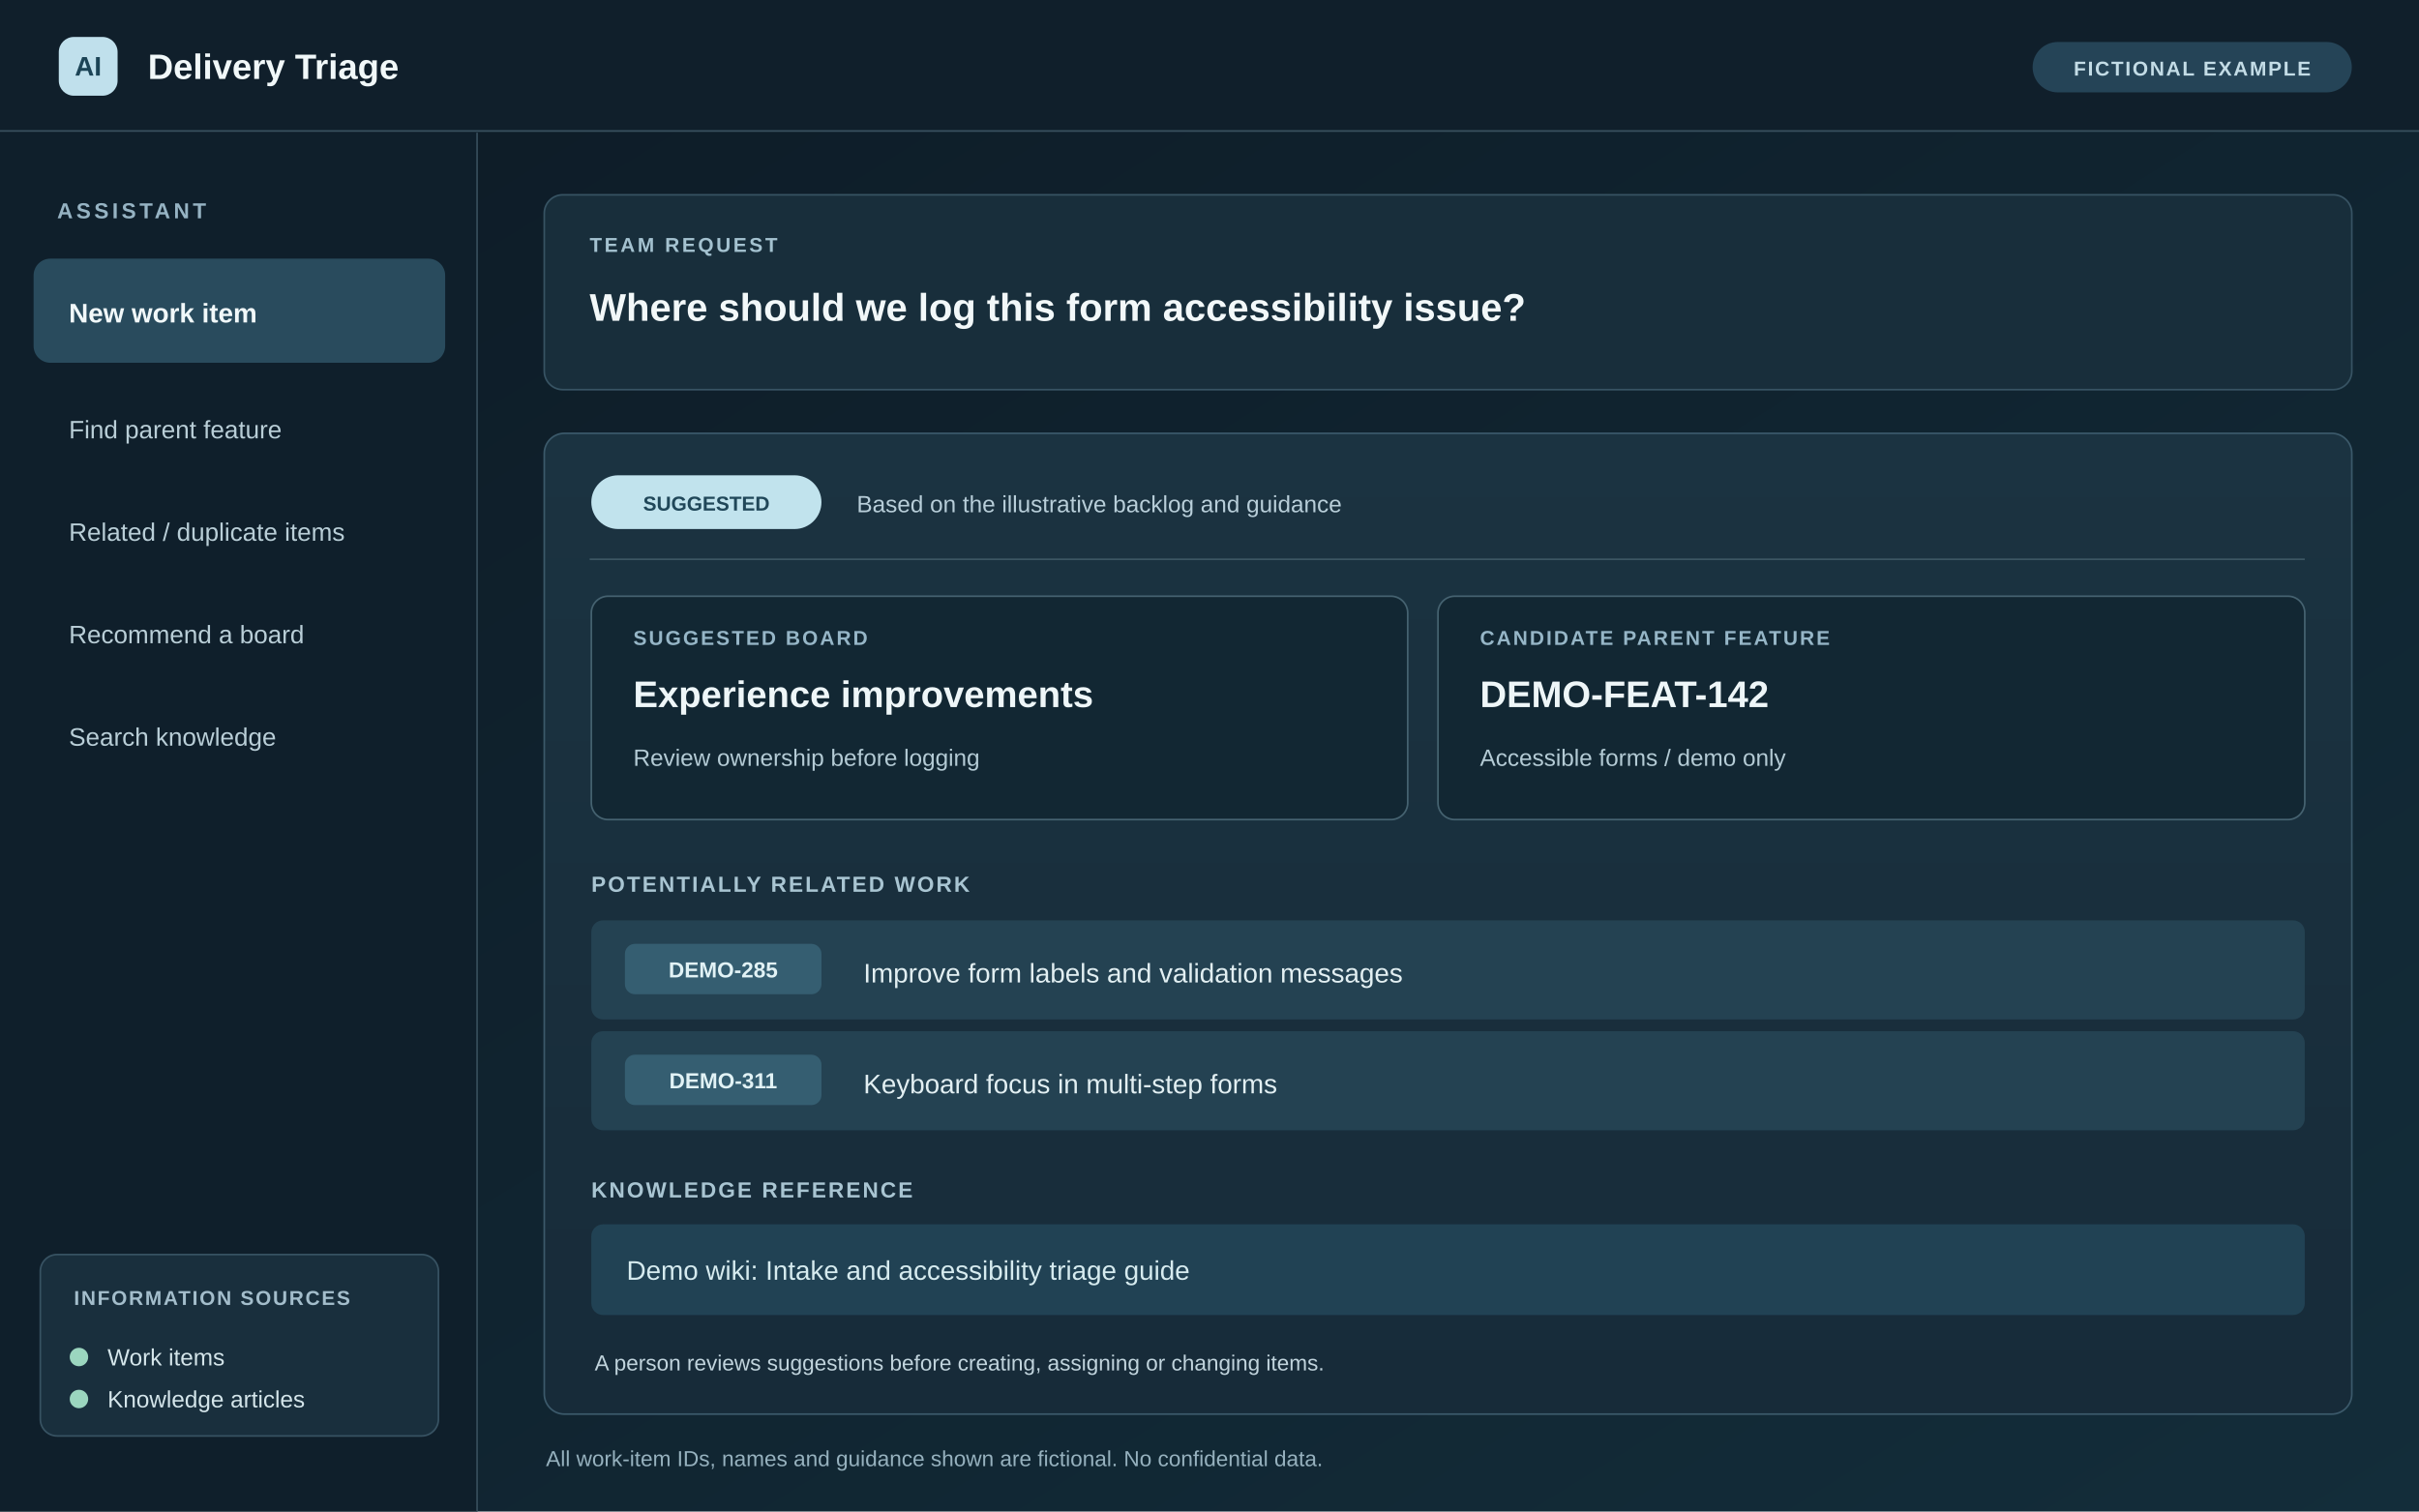
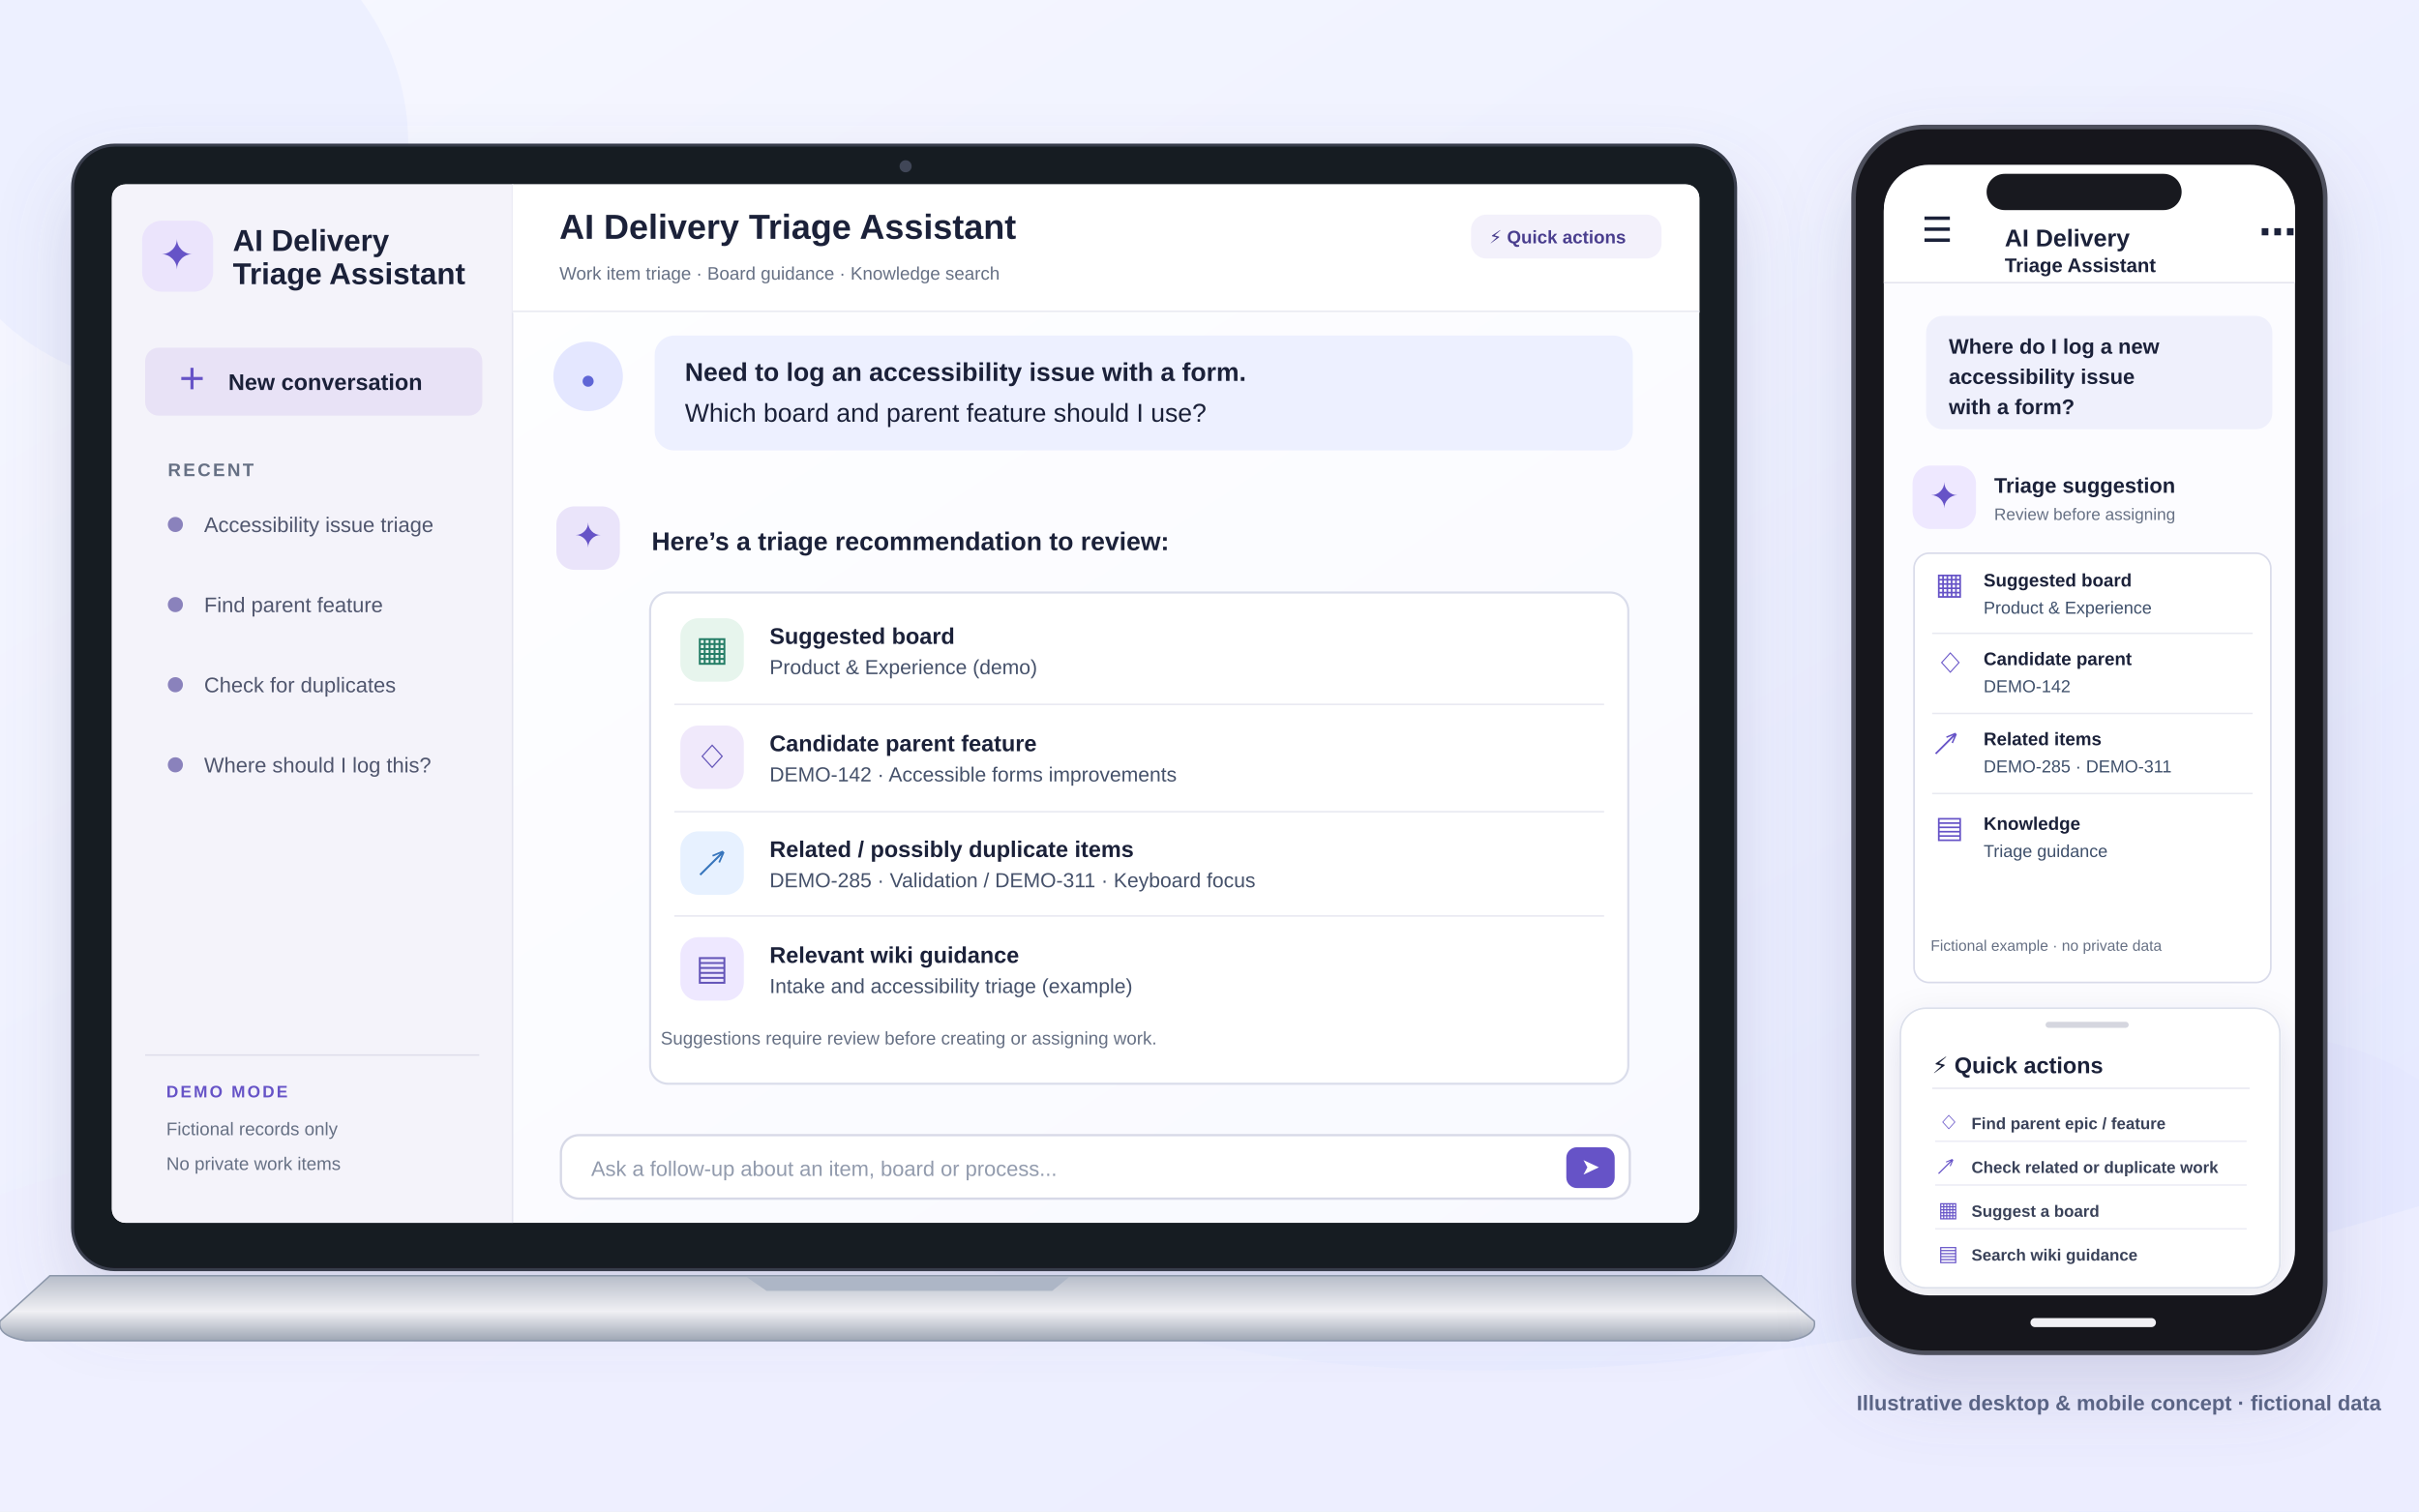
- <svg xmlns="http://www.w3.org/2000/svg" viewBox="0 0 1440 900" role="img" aria-labelledby="title desc">
+ <svg xmlns="http://www.w3.org/2000/svg" viewBox="0 0 1600 1000" role="img" aria-labelledby="title desc">
  <defs>
-     <linearGradient id="bg" x1="0" y1="0" x2="1" y2="1">
-       <stop stop-color="#0d1a25" />
-       <stop offset="1" stop-color="#132d3a" />
+     <linearGradient id="background" x1="0" y1="0" x2="1" y2="1">
+       <stop stop-color="#f7f8ff" />
+       <stop offset="1" stop-color="#e4e8ff" />
    </linearGradient>
-     <linearGradient id="card" x1="0" y1="0" x2="0" y2="1">
-       <stop stop-color="#1b3341" />
-       <stop offset="1" stop-color="#172b39" />
+     <linearGradient id="screen" x1="0" y1="0" x2="1" y2="1">
+       <stop stop-color="#ffffff" />
+       <stop offset="1" stop-color="#f8f9ff" />
    </linearGradient>
+     <linearGradient id="laptopBase" x1="0" y1="0" x2="0" y2="1">
+       <stop stop-color="#b7bdc9" />
+       <stop offset=".55" stop-color="#f0f0f4" />
+       <stop offset="1" stop-color="#9ea6b4" />
+     </linearGradient>
+     <filter id="shadow" x="-20%" y="-30%" width="150%" height="180%">
+       <feDropShadow dx="0" dy="24" stdDeviation="24" flood-color="#6d739c" flood-opacity=".22" />
+     </filter>
+     <filter id="smallShadow" x="-20%" y="-30%" width="150%" height="180%">
+       <feDropShadow dx="0" dy="8" stdDeviation="12" flood-color="#30385f" flood-opacity=".11" />
+     </filter>
+     <clipPath id="laptopClip">
+       <rect x="74" y="122" width="1050" height="687" rx="9" />
+     </clipPath>
+     <clipPath id="phoneClip">
+       <rect x="1246" y="110" width="272" height="748" rx="30" />
+     </clipPath>
  </defs>
-   <rect width="1440" height="900" fill="url(#bg)" />
-   <rect x="0" y="0" width="1440" height="78" fill="#101f2b" />
-   <path d="M0 78H1440" stroke="#39515f" />
-   <rect x="35" y="22" width="35" height="35" rx="9" fill="#c0e0ec" />
-   <text x="52.5" y="45" font-size="16" font-weight="700" font-family="Arial,sans-serif" fill="#1c4456" text-anchor="middle">AI</text>
-   <text x="88" y="47" font-size="21" font-weight="700" font-family="Arial,sans-serif" fill="#f1f8f9">Delivery Triage</text>
-   <rect x="1210" y="25" width="190" height="30" rx="15" fill="#254457" />
-   <text x="1305" y="45" font-size="12" font-weight="700" letter-spacing="1" font-family="Arial,sans-serif" fill="#c3dce6" text-anchor="middle">FICTIONAL EXAMPLE</text>
-   <rect x="0" y="79" width="284" height="821" fill="#0f1f2b" />
-   <path d="M284 79V900" stroke="#354c5a" />
-   <text x="34" y="130" font-size="13" font-family="Arial,sans-serif" font-weight="700" fill="#96b3c3" letter-spacing="2">ASSISTANT</text>
-   <rect x="20" y="154" width="245" height="62" rx="10" fill="#294b5d" />
-   <text x="41" y="192" font-size="16" font-weight="700" font-family="Arial,sans-serif" fill="#f1f8f9">New work item</text>
-   <text x="41" y="261" font-size="15" font-family="Arial,sans-serif" fill="#b9ced7">Find parent feature</text>
-   <text x="41" y="322" font-size="15" font-family="Arial,sans-serif" fill="#b9ced7">Related / duplicate items</text>
-   <text x="41" y="383" font-size="15" font-family="Arial,sans-serif" fill="#b9ced7">Recommend a board</text>
-   <text x="41" y="444" font-size="15" font-family="Arial,sans-serif" fill="#b9ced7">Search knowledge</text>
-   <rect x="24" y="747" width="237" height="108" rx="10" fill="#192f3d" stroke="#375262" />
-   <text x="44" y="777" font-family="Arial,sans-serif" font-size="12" letter-spacing="1" font-weight="700" fill="#a3bdcb">INFORMATION SOURCES</text>
-   <circle cx="47" cy="808" r="5.5" fill="#9bd6bf" />
-   <text x="64" y="813" font-family="Arial,sans-serif" font-size="14" fill="#d4e5ea">Work items</text>
-   <circle cx="47" cy="833" r="5.5" fill="#9bd6bf" />
-   <text x="64" y="838" font-family="Arial,sans-serif" font-size="14" fill="#d4e5ea">Knowledge articles</text>
-   <rect x="324" y="116" width="1076" height="116" rx="11" fill="#182e3b" stroke="#375363" />
-   <text x="351" y="150" font-family="Arial,sans-serif" font-size="12" font-weight="700" letter-spacing="1.5" fill="#a4c2d0">TEAM REQUEST</text>
-   <text x="351" y="191" font-family="Arial,sans-serif" font-size="23" font-weight="700" fill="#f2f8f9">Where should we log this form accessibility issue?</text>
-   <rect x="324" y="258" width="1076" height="584" rx="12" fill="url(#card)" stroke="#3b596a" />
-   <rect x="352" y="283" width="137" height="32" rx="16" fill="#c1e3ed" />
-   <text x="420.5" y="304" font-family="Arial,sans-serif" font-size="12" font-weight="700" fill="#204759" text-anchor="middle">SUGGESTED</text>
-   <text x="510" y="305" font-family="Arial,sans-serif" font-size="14" fill="#b8ced9">Based on the illustrative backlog and guidance</text>
-   <path d="M351 333H1372" stroke="#3b5562" />
-   <rect x="352" y="355" width="486" height="133" rx="10" fill="#122733" stroke="#456270" />
-   <text x="377" y="384" font-family="Arial,sans-serif" font-size="12" font-weight="700" letter-spacing="1.2" fill="#96b6c7">SUGGESTED BOARD</text>
-   <text x="377" y="421" font-family="Arial,sans-serif" font-size="22" font-weight="700" fill="#eef6f8">Experience improvements</text>
-   <text x="377" y="456" font-family="Arial,sans-serif" font-size="14" fill="#b4cbd5">Review ownership before logging</text>
-   <rect x="856" y="355" width="516" height="133" rx="10" fill="#122733" stroke="#456270" />
-   <text x="881" y="384" font-family="Arial,sans-serif" font-size="12" font-weight="700" letter-spacing="1.2" fill="#96b6c7">CANDIDATE PARENT FEATURE</text>
-   <text x="881" y="421" font-family="Arial,sans-serif" font-size="22" font-weight="700" fill="#eef6f8">DEMO-FEAT-142</text>
-   <text x="881" y="456" font-family="Arial,sans-serif" font-size="14" fill="#b4cbd5">Accessible forms / demo only</text>
-   <text x="352" y="531" font-family="Arial,sans-serif" font-size="13" font-weight="700" letter-spacing="1.2" fill="#a9c5d2">POTENTIALLY RELATED WORK</text>
-   <rect x="352" y="548" width="1020" height="59" rx="7" fill="#244252" />
-   <rect x="372" y="562" width="117" height="30" rx="6" fill="#355e71" />
-   <text x="430.5" y="582" font-family="Arial,sans-serif" font-size="13" font-weight="700" fill="#e1f2f5" text-anchor="middle">DEMO-285</text>
-   <text x="514" y="585" font-family="Arial,sans-serif" font-size="16" fill="#e2eff2">Improve form labels and validation messages</text>
-   <rect x="352" y="614" width="1020" height="59" rx="7" fill="#244252" />
-   <rect x="372" y="628" width="117" height="30" rx="6" fill="#355e71" />
-   <text x="430.5" y="648" font-family="Arial,sans-serif" font-size="13" font-weight="700" fill="#e1f2f5" text-anchor="middle">DEMO-311</text>
-   <text x="514" y="651" font-family="Arial,sans-serif" font-size="16" fill="#e2eff2">Keyboard focus in multi-step forms</text>
-   <text x="352" y="713" font-family="Arial,sans-serif" font-size="13" font-weight="700" letter-spacing="1.2" fill="#a9c5d2">KNOWLEDGE REFERENCE</text>
-   <rect x="352" y="729" width="1020" height="54" rx="7" fill="#214254" />
-   <text x="373" y="762" font-family="Arial,sans-serif" font-size="16" fill="#d6ebef">Demo wiki: Intake and accessibility triage guide</text>
-   <text x="354" y="816" font-family="Arial,sans-serif" font-size="13" fill="#c1d4dd">A person reviews suggestions before creating, assigning or changing items.</text>
-   <text x="325" y="873" font-family="Arial,sans-serif" font-size="13" fill="#96b1be">All work-item IDs, names and guidance shown are fictional. No confidential data.</text>
+   <rect x="0" y="0" width="1600" height="1000" rx="0" fill="url(#background)" />
+   <circle cx="110" cy="95" r="160" fill="#edf0ff" />
+   <circle cx="1500" cy="870" r="185" fill="#e5e8ff" />
+   <path d="M0 790 Q350 675 645 835 T1600 798 V1000 H0Z" fill="#eff0ff" opacity=".64" />
+   <rect x="48" y="96" width="1100" height="744" rx="28" fill="#181a24" stroke="#373d4b" stroke-width="2" filter="url(#shadow)" />
+   <rect x="74" y="122" width="1050" height="687" rx="9" fill="url(#screen)" />
+   <circle cx="599" cy="110" r="4" fill="#404657" />
+   <g clip-path="url(#laptopClip)">
+     <rect x="74" y="122" width="265" height="687" rx="0" fill="#f4f3fa" />
+     <path d="M339 122 L339 809" stroke="#e3e4f0" stroke-width="1" />
+     <rect x="94" y="146" width="47" height="47" rx="13" fill="#ebe4fc" />
+     <text x="117" y="178" font-family="Arial,Helvetica,sans-serif" font-size="27" fill="#6653c7" font-weight="700" text-anchor="middle">✦</text>
+     <text x="154" y="166" font-family="Arial,Helvetica,sans-serif" font-size="20" fill="#1b2139" font-weight="700">AI Delivery</text>
+     <text x="154" y="188" font-family="Arial,Helvetica,sans-serif" font-size="20" fill="#1b2139" font-weight="700">Triage Assistant</text>
+     <rect x="96" y="230" width="223" height="45" rx="9" fill="#e8e2f6" />
+     <text x="117" y="258" font-family="Arial,Helvetica,sans-serif" font-size="20" fill="#6653c7" font-weight="700">＋</text>
+     <text x="151" y="258" font-family="Arial,Helvetica,sans-serif" font-size="15" fill="#1b2139" font-weight="700">New conversation</text>
+     <text x="111" y="315" font-family="Arial,Helvetica,sans-serif" font-size="12" fill="#667084" font-weight="700" letter-spacing="1.5">RECENT</text>
+     <circle cx="116" cy="347" r="5" fill="#8a82bc" />
+     <text x="135" y="352" font-family="Arial,Helvetica,sans-serif" font-size="14" fill="#50566e" font-weight="500">Accessibility issue triage</text>
+     <circle cx="116" cy="400" r="5" fill="#8a82bc" />
+     <text x="135" y="405" font-family="Arial,Helvetica,sans-serif" font-size="14" fill="#50566e" font-weight="500">Find parent feature</text>
+     <circle cx="116" cy="453" r="5" fill="#8a82bc" />
+     <text x="135" y="458" font-family="Arial,Helvetica,sans-serif" font-size="14" fill="#50566e" font-weight="500">Check for duplicates</text>
+     <circle cx="116" cy="506" r="5" fill="#8a82bc" />
+     <text x="135" y="511" font-family="Arial,Helvetica,sans-serif" font-size="14" fill="#50566e" font-weight="500">Where should I log this?</text>
+     <path d="M96 698 L317 698" stroke="#deddea" stroke-width="1" />
+     <text x="110" y="726" font-family="Arial,Helvetica,sans-serif" font-size="11" fill="#6653c7" font-weight="700" letter-spacing="1.4">DEMO MODE</text>
+     <text x="110" y="751" font-family="Arial,Helvetica,sans-serif" font-size="12" fill="#667084" font-weight="400">Fictional records only</text>
+     <text x="110" y="774" font-family="Arial,Helvetica,sans-serif" font-size="12" fill="#667084" font-weight="400">No private work items</text>
+     <rect x="339" y="122" width="785" height="85" rx="0" fill="#fff" />
+     <path d="M339 206 L1124 206" stroke="#e8eaf2" stroke-width="1" />
+     <text x="370" y="158" font-family="Arial,Helvetica,sans-serif" font-size="23" fill="#1b2139" font-weight="700">AI Delivery Triage Assistant</text>
+     <text x="370" y="185" font-family="Arial,Helvetica,sans-serif" font-size="12" fill="#667084" font-weight="500">Work item triage  ·  Board guidance  ·  Knowledge search</text>
+     <rect x="973" y="142" width="126" height="29" rx="10" fill="#f3f1fb" />
+     <text x="985" y="161" font-family="Arial,Helvetica,sans-serif" font-size="12" fill="#4a3e8e" font-weight="650">⚡ Quick actions</text>
+     <circle cx="389" cy="249" r="23" fill="#e4e7ff" />
+     <text x="389" y="257" font-family="Arial,Helvetica,sans-serif" font-size="17" fill="#5f66d6" font-weight="600" text-anchor="middle">●</text>
+     <rect x="433" y="222" width="647" height="76" rx="13" fill="#edf0ff" />
+     <text x="453" y="252" font-family="Arial,Helvetica,sans-serif" font-size="17" fill="#1b2139" font-weight="600">Need to log an accessibility issue with a form.</text>
+     <text x="453" y="279" font-family="Arial,Helvetica,sans-serif" font-size="17" fill="#1b2139" font-weight="500">Which board and parent feature should I use?</text>
+     <rect x="368" y="335" width="42" height="42" rx="12" fill="#eae4fa" />
+     <text x="389" y="362" font-family="Arial,Helvetica,sans-serif" font-size="22" fill="#6653c7" font-weight="700" text-anchor="middle">✦</text>
+     <text x="431" y="364" font-family="Arial,Helvetica,sans-serif" font-size="17" fill="#1b2139" font-weight="650">Here’s a triage recommendation to review:</text>
+     <rect x="430" y="392" width="647" height="325" rx="12" fill="#fff" stroke="#daddeb" stroke-width="1.4" />
+     <rect x="450" y="409" width="42" height="42" rx="12" fill="#e7f5ed" />
+     <text x="471" y="437" font-family="Arial,Helvetica,sans-serif" font-size="23" fill="#247d66" font-weight="700" text-anchor="middle">▦</text>
+     <text x="509" y="426" font-family="Arial,Helvetica,sans-serif" font-size="15" fill="#1b2139" font-weight="700">Suggested board</text>
+     <text x="509" y="446" font-family="Arial,Helvetica,sans-serif" font-size="13.5" fill="#45516a" font-weight="500">Product &amp; Experience (demo)</text>
+     <path d="M446 466 L1061 466" stroke="#e8e9f1" stroke-width="1" />
+     <rect x="450" y="480" width="42" height="42" rx="12" fill="#f0e9fb" />
+     <text x="471" y="508" font-family="Arial,Helvetica,sans-serif" font-size="23" fill="#6354b8" font-weight="700" text-anchor="middle">◇</text>
+     <text x="509" y="497" font-family="Arial,Helvetica,sans-serif" font-size="15" fill="#1b2139" font-weight="700">Candidate parent feature</text>
+     <text x="509" y="517" font-family="Arial,Helvetica,sans-serif" font-size="13.5" fill="#45516a" font-weight="500">DEMO-142 · Accessible forms improvements</text>
+     <path d="M446 537 L1061 537" stroke="#e8e9f1" stroke-width="1" />
+     <rect x="450" y="550" width="42" height="42" rx="12" fill="#e7f1ff" />
+     <text x="471" y="578" font-family="Arial,Helvetica,sans-serif" font-size="23" fill="#3775bc" font-weight="700" text-anchor="middle">↗</text>
+     <text x="509" y="567" font-family="Arial,Helvetica,sans-serif" font-size="15" fill="#1b2139" font-weight="700">Related / possibly duplicate items</text>
+     <text x="509" y="587" font-family="Arial,Helvetica,sans-serif" font-size="13.5" fill="#45516a" font-weight="500">DEMO-285 · Validation  /  DEMO-311 · Keyboard focus</text>
+     <path d="M446 606 L1061 606" stroke="#e8e9f1" stroke-width="1" />
+     <rect x="450" y="620" width="42" height="42" rx="12" fill="#eee8ff" />
+     <text x="471" y="648" font-family="Arial,Helvetica,sans-serif" font-size="23" fill="#6354b8" font-weight="700" text-anchor="middle">▤</text>
+     <text x="509" y="637" font-family="Arial,Helvetica,sans-serif" font-size="15" fill="#1b2139" font-weight="700">Relevant wiki guidance</text>
+     <text x="509" y="657" font-family="Arial,Helvetica,sans-serif" font-size="13.5" fill="#45516a" font-weight="500">Intake and accessibility triage (example)</text>
+     <text x="437" y="691" font-family="Arial,Helvetica,sans-serif" font-size="12" fill="#667084" font-weight="400">Suggestions require review before creating or assigning work.</text>
+     <rect x="371" y="751" width="707" height="42" rx="12" fill="#fff" stroke="#d7d9e7" stroke-width="1.5" />
+     <text x="391" y="778" font-family="Arial,Helvetica,sans-serif" font-size="14" fill="#929bad" font-weight="400">Ask a follow-up about an item, board or process...</text>
+     <rect x="1036" y="759" width="32" height="27" rx="7" fill="#6653c7" />
+     <text x="1052" y="777" font-family="Arial,Helvetica,sans-serif" font-size="15" fill="#fff" font-weight="700" text-anchor="middle">➤</text>
+   </g>
+   <path d="M33 844H1165L1200 874Q1202 884 1183 887H17Q-2 884 0 874Z" fill="url(#laptopBase)" stroke="#8d98ab" />
+   <path d="M494 845H707L696 854H507Z" fill="#adb6c6" />
+   <rect x="1226" y="84" width="312" height="811" rx="47" fill="#18191f" stroke="#4e505b" stroke-width="3" filter="url(#shadow)" />
+   <rect x="1246" y="109" width="272" height="748" rx="30" fill="#fcfcff" />
+   <g clip-path="url(#phoneClip)">
+     <rect x="1246" y="109" width="272" height="78" rx="0" fill="#fff" />
+     <path d="M1246 187 L1518 187" stroke="#e5e5ef" stroke-width="1" />
+     <rect x="1314" y="115" width="129" height="24" rx="12" fill="#18191f" />
+     <text x="1271" y="160" font-family="Arial,Helvetica,sans-serif" font-size="23" fill="#1b2139" font-weight="500">☰</text>
+     <text x="1326" y="163" font-family="Arial,Helvetica,sans-serif" font-size="16" fill="#1b2139" font-weight="700">AI Delivery</text>
+     <text x="1326" y="180" font-family="Arial,Helvetica,sans-serif" font-size="13" fill="#1b2139" font-weight="600">Triage Assistant</text>
+     <text x="1494" y="162" font-family="Arial,Helvetica,sans-serif" font-size="25" fill="#1b2139" font-weight="700">⋯</text>
+     <rect x="1274" y="209" width="229" height="75" rx="11" fill="#eff0fc" />
+     <text x="1289" y="234" font-family="Arial,Helvetica,sans-serif" font-size="14" fill="#1b2139" font-weight="600">Where do I log a new</text>
+     <text x="1289" y="254" font-family="Arial,Helvetica,sans-serif" font-size="14" fill="#1b2139" font-weight="600">accessibility issue</text>
+     <text x="1289" y="274" font-family="Arial,Helvetica,sans-serif" font-size="14" fill="#1b2139" font-weight="600">with a form?</text>
+     <rect x="1265" y="308" width="42" height="42" rx="12" fill="#eee8ff" />
+     <text x="1286" y="336" font-family="Arial,Helvetica,sans-serif" font-size="23" fill="#6653c7" font-weight="700" text-anchor="middle">✦</text>
+     <text x="1319" y="326" font-family="Arial,Helvetica,sans-serif" font-size="14" fill="#1b2139" font-weight="700">Triage suggestion</text>
+     <text x="1319" y="344" font-family="Arial,Helvetica,sans-serif" font-size="11" fill="#667084" font-weight="400">Review before assigning</text>
+     <rect x="1266" y="366" width="236" height="284" rx="10" fill="#fff" stroke="#d9dbea" stroke-width="1.1" />
+     <text x="1280" y="393" font-family="Arial,Helvetica,sans-serif" font-size="20" fill="#6653c7" font-weight="600">▦</text>
+     <text x="1312" y="388" font-family="Arial,Helvetica,sans-serif" font-size="12" fill="#1b2139" font-weight="700">Suggested board</text>
+     <text x="1312" y="406" font-family="Arial,Helvetica,sans-serif" font-size="11.5" fill="#3f506b" font-weight="500">Product &amp; Experience</text>
+     <path d="M1278 419 L1490 419" stroke="#e8e9f1" stroke-width="1" />
+     <text x="1280" y="445" font-family="Arial,Helvetica,sans-serif" font-size="20" fill="#6653c7" font-weight="600">◇</text>
+     <text x="1312" y="440" font-family="Arial,Helvetica,sans-serif" font-size="12" fill="#1b2139" font-weight="700">Candidate parent</text>
+     <text x="1312" y="458" font-family="Arial,Helvetica,sans-serif" font-size="11.5" fill="#3f506b" font-weight="500">DEMO-142</text>
+     <path d="M1278 472 L1490 472" stroke="#e8e9f1" stroke-width="1" />
+     <text x="1280" y="498" font-family="Arial,Helvetica,sans-serif" font-size="20" fill="#6653c7" font-weight="600">↗</text>
+     <text x="1312" y="493" font-family="Arial,Helvetica,sans-serif" font-size="12" fill="#1b2139" font-weight="700">Related items</text>
+     <text x="1312" y="511" font-family="Arial,Helvetica,sans-serif" font-size="11.5" fill="#3f506b" font-weight="500">DEMO-285 · DEMO-311</text>
+     <path d="M1278 525 L1490 525" stroke="#e8e9f1" stroke-width="1" />
+     <text x="1280" y="554" font-family="Arial,Helvetica,sans-serif" font-size="20" fill="#6653c7" font-weight="600">▤</text>
+     <text x="1312" y="549" font-family="Arial,Helvetica,sans-serif" font-size="12" fill="#1b2139" font-weight="700">Knowledge</text>
+     <text x="1312" y="567" font-family="Arial,Helvetica,sans-serif" font-size="11.5" fill="#3f506b" font-weight="500">Triage guidance</text>
+     <text x="1277" y="629" font-family="Arial,Helvetica,sans-serif" font-size="10" fill="#667084" font-weight="400">Fictional example · no private data</text>
+     <rect x="1257" y="667" width="251" height="185" rx="17" fill="#fff" stroke="#dce0eb" stroke-width="1.1" filter="url(#smallShadow)" />
+     <rect x="1353" y="676" width="55" height="4" rx="2" fill="#d5d6df" />
+     <text x="1278" y="710" font-family="Arial,Helvetica,sans-serif" font-size="15" fill="#1b2139" font-weight="700">⚡ Quick actions</text>
+     <path d="M1278 720 L1488 720" stroke="#e8e9f1" stroke-width="1" />
+     <text x="1282" y="747" font-family="Arial,Helvetica,sans-serif" font-size="14" fill="#6653c7" font-weight="700">◇</text>
+     <text x="1304" y="747" font-family="Arial,Helvetica,sans-serif" font-size="10.8" fill="#3a4259" font-weight="600">Find parent epic / feature</text>
+     <path d="M1280 755 L1486 755" stroke="#ececf5" stroke-width="1" />
+     <text x="1282" y="776" font-family="Arial,Helvetica,sans-serif" font-size="14" fill="#6653c7" font-weight="700">↗</text>
+     <text x="1304" y="776" font-family="Arial,Helvetica,sans-serif" font-size="10.8" fill="#3a4259" font-weight="600">Check related or duplicate work</text>
+     <path d="M1280 784 L1486 784" stroke="#ececf5" stroke-width="1" />
+     <text x="1282" y="805" font-family="Arial,Helvetica,sans-serif" font-size="14" fill="#6653c7" font-weight="700">▦</text>
+     <text x="1304" y="805" font-family="Arial,Helvetica,sans-serif" font-size="10.8" fill="#3a4259" font-weight="600">Suggest a board</text>
+     <path d="M1280 813 L1486 813" stroke="#ececf5" stroke-width="1" />
+     <text x="1282" y="834" font-family="Arial,Helvetica,sans-serif" font-size="14" fill="#6653c7" font-weight="700">▤</text>
+     <text x="1304" y="834" font-family="Arial,Helvetica,sans-serif" font-size="10.8" fill="#3a4259" font-weight="600">Search wiki guidance</text>
+   </g>
+   <rect x="1343" y="872" width="83" height="6" rx="3" fill="#f1f0f4" />
+   <text x="1228" y="933" font-family="Arial,Helvetica,sans-serif" font-size="14" fill="#5a6485" font-weight="600">Illustrative desktop &amp; mobile concept · fictional data</text>
</svg>
